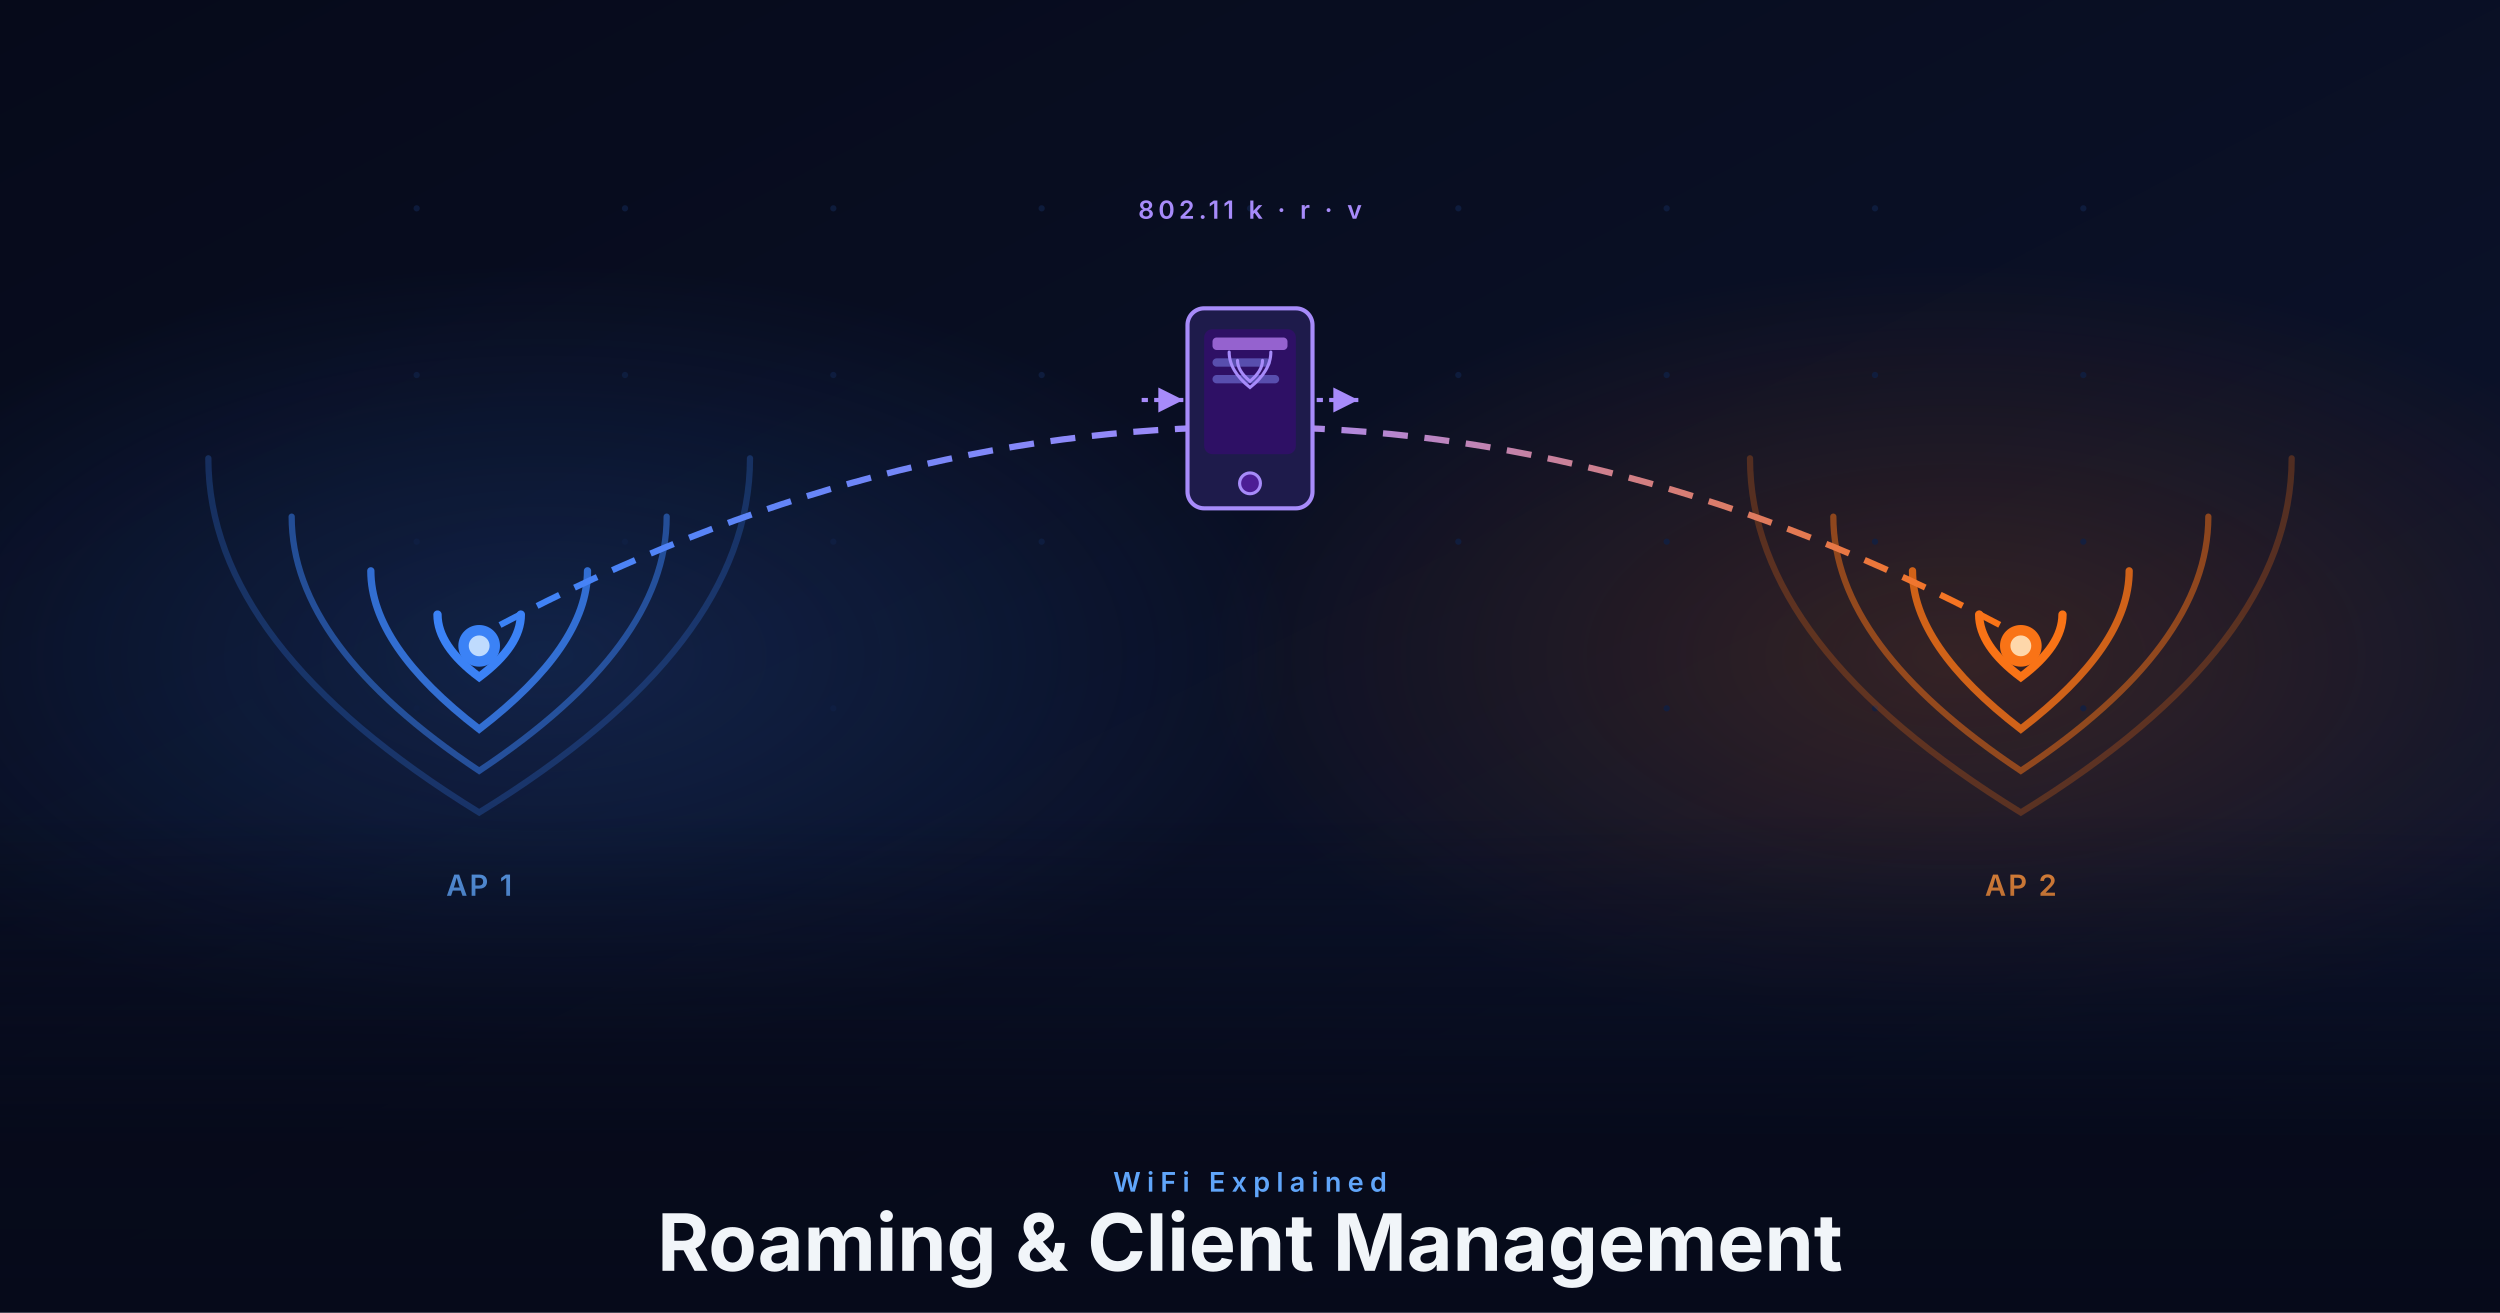
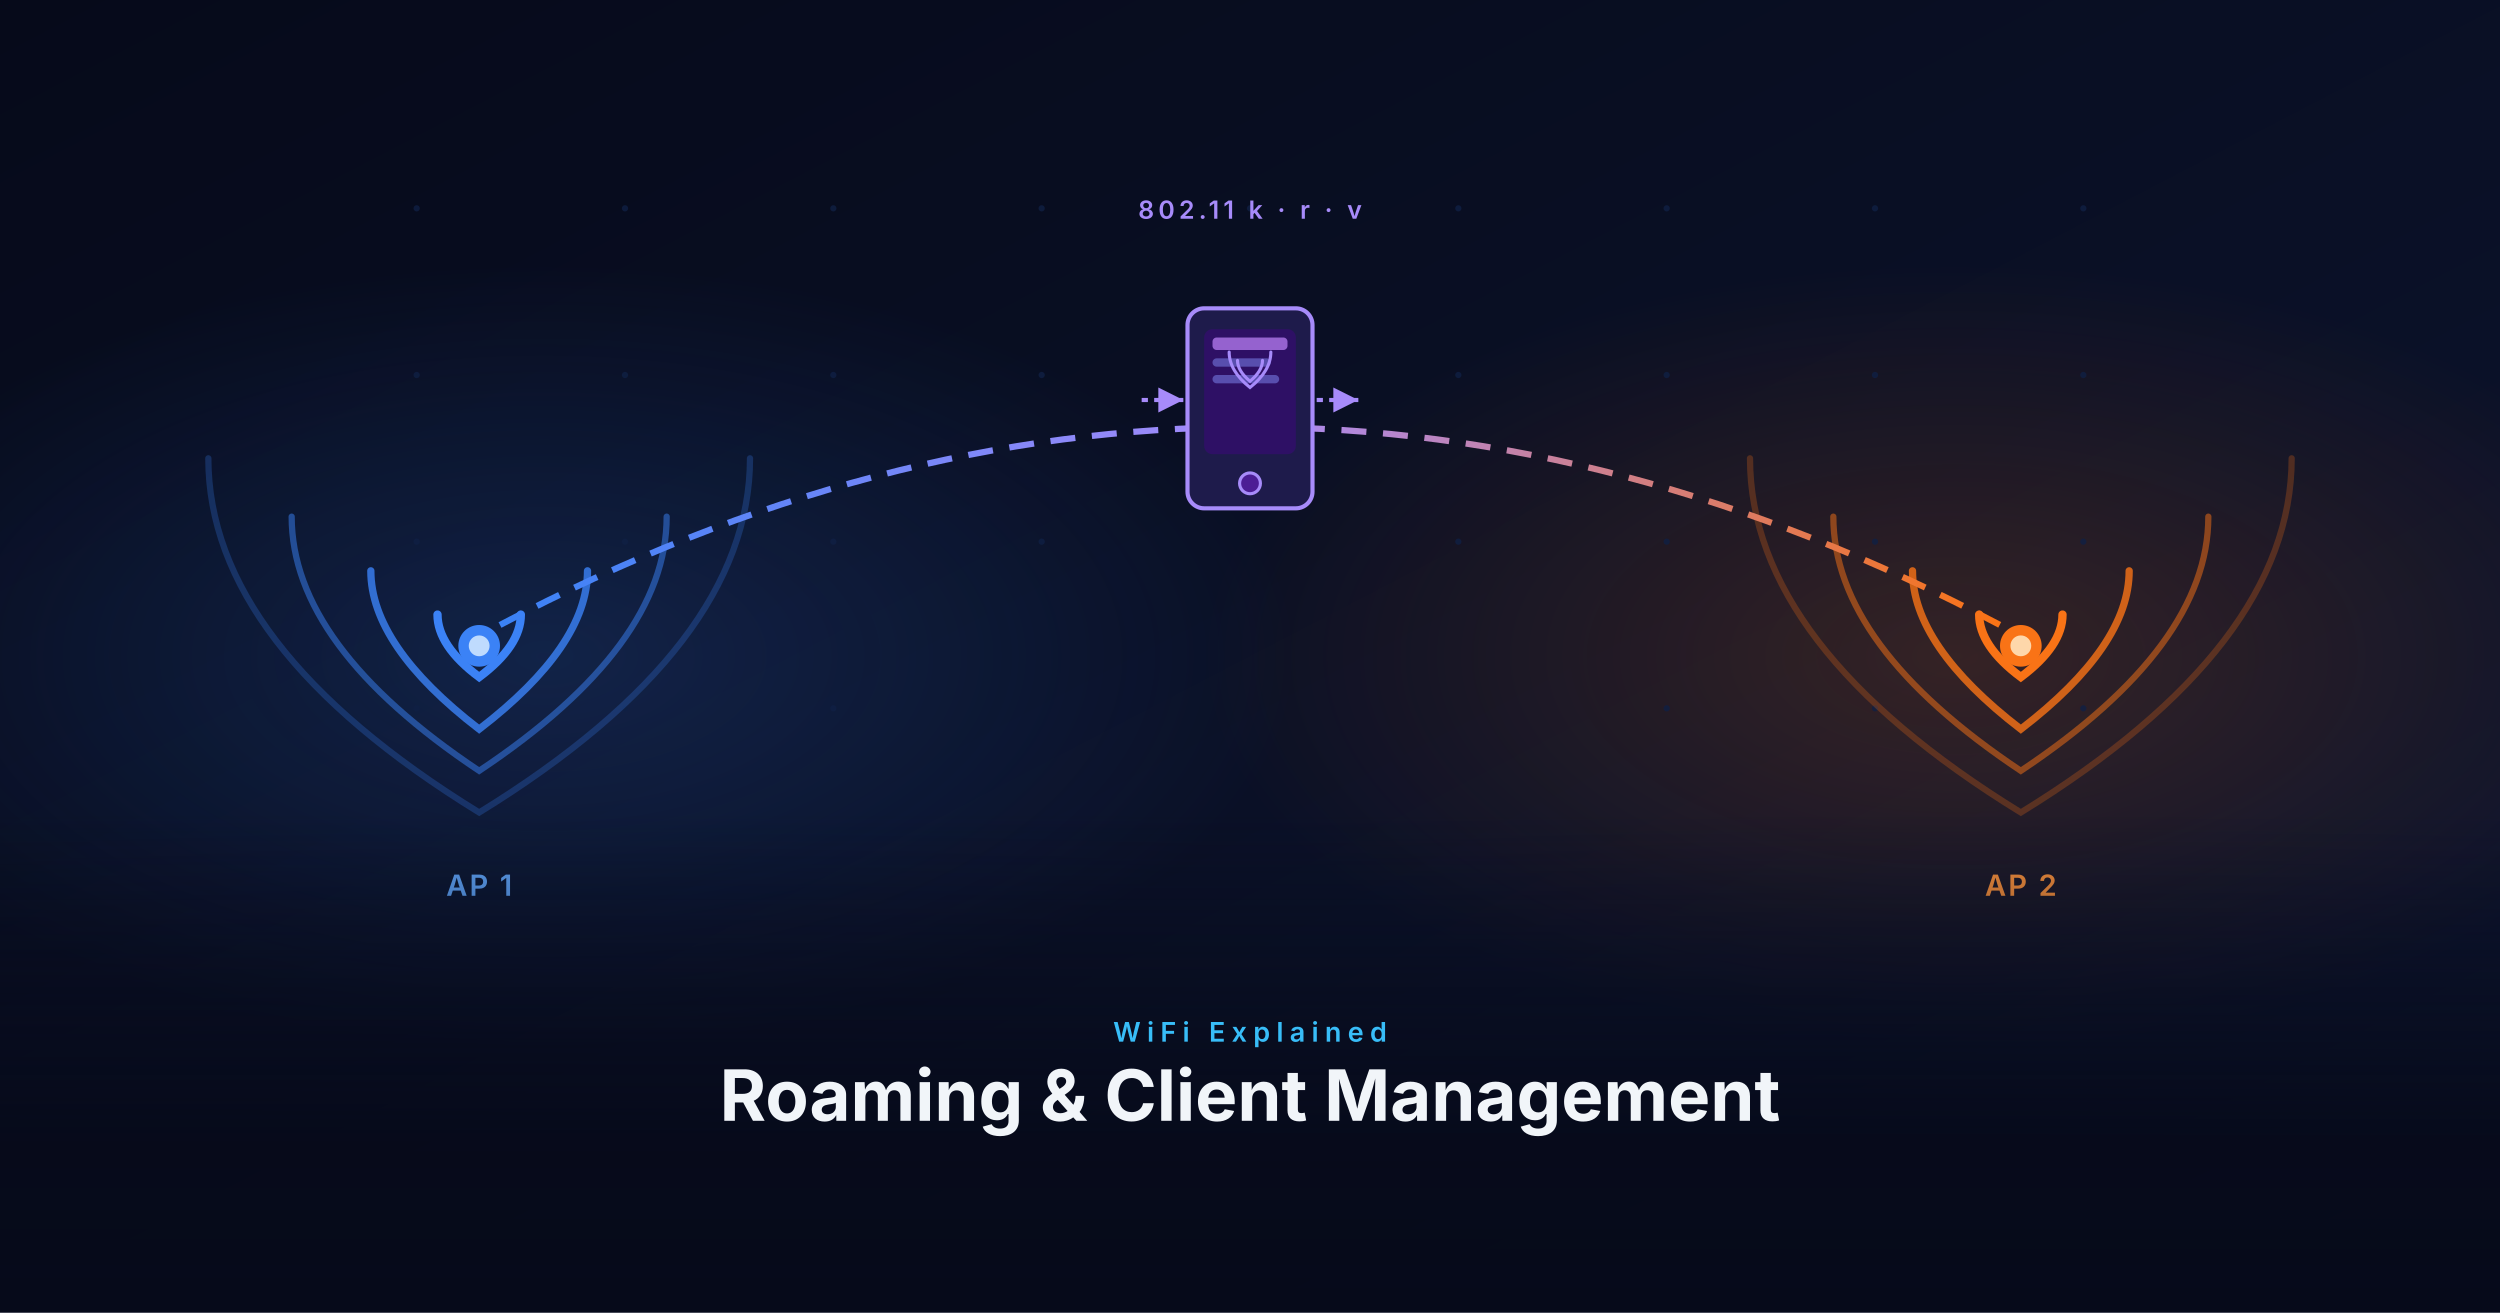
<svg xmlns="http://www.w3.org/2000/svg" viewBox="0 0 1200 630" width="1200" height="630" font-family="system-ui,-apple-system,BlinkMacSystemFont,'Segoe UI',sans-serif">
  <defs>
    <linearGradient id="bg" x1="0" y1="0" x2="1" y2="1">
      <stop offset="0%" stop-color="#060a1a" />
      <stop offset="100%" stop-color="#0d1530" />
    </linearGradient>
    <radialGradient id="glow-left" cx="22%" cy="50%" r="30%">
      <stop offset="0%" stop-color="#3b82f6" stop-opacity="0.18" />
      <stop offset="100%" stop-color="#3b82f6" stop-opacity="0" />
    </radialGradient>
    <radialGradient id="glow-right" cx="78%" cy="50%" r="30%">
      <stop offset="0%" stop-color="#f97316" stop-opacity="0.18" />
      <stop offset="100%" stop-color="#f97316" stop-opacity="0" />
    </radialGradient>
    <linearGradient id="textbg" x1="0" y1="0" x2="0" y2="1">
      <stop offset="0%" stop-color="#060a1a" stop-opacity="0" />
      <stop offset="65%" stop-color="#060a1a" stop-opacity="0.93" />
      <stop offset="100%" stop-color="#060a1a" stop-opacity="1" />
    </linearGradient>
    <linearGradient id="path-grad" x1="0" y1="0" x2="1" y2="0">
      <stop offset="0%" stop-color="#3b82f6" />
      <stop offset="50%" stop-color="#a78bfa" />
      <stop offset="100%" stop-color="#f97316" />
    </linearGradient>
+     <marker id="arrow-purple" markerWidth="6" markerHeight="6" refX="6" refY="3" orient="auto">
+       <path d="M0,0 L0,6 L6,3 z" fill="#a78bfa" />
+     </marker>
  </defs>
  <rect width="1200" height="630" fill="url(#bg)" />
  <rect width="1200" height="630" fill="url(#glow-left)" />
  <rect width="1200" height="630" fill="url(#glow-right)" />
  <g fill="#0f1f44" opacity="0.8">
    <circle cx="200" cy="100" r="1.5" />
    <circle cx="300" cy="100" r="1.5" />
    <circle cx="400" cy="100" r="1.5" />
    <circle cx="500" cy="100" r="1.5" />
    <circle cx="600" cy="100" r="1.5" />
    <circle cx="700" cy="100" r="1.5" />
    <circle cx="800" cy="100" r="1.5" />
    <circle cx="900" cy="100" r="1.5" />
    <circle cx="1000" cy="100" r="1.5" />
    <circle cx="200" cy="180" r="1.5" />
    <circle cx="300" cy="180" r="1.5" />
    <circle cx="400" cy="180" r="1.5" />
    <circle cx="500" cy="180" r="1.5" />
    <circle cx="600" cy="180" r="1.5" />
    <circle cx="700" cy="180" r="1.5" />
    <circle cx="800" cy="180" r="1.5" />
    <circle cx="900" cy="180" r="1.5" />
    <circle cx="1000" cy="180" r="1.5" />
    <circle cx="200" cy="260" r="1.5" />
    <circle cx="300" cy="260" r="1.5" />
    <circle cx="400" cy="260" r="1.5" />
    <circle cx="500" cy="260" r="1.5" />
    <circle cx="700" cy="260" r="1.5" />
    <circle cx="800" cy="260" r="1.5" />
    <circle cx="900" cy="260" r="1.5" />
    <circle cx="1000" cy="260" r="1.5" />
    <circle cx="200" cy="340" r="1.5" />
    <circle cx="300" cy="340" r="1.5" />
    <circle cx="400" cy="340" r="1.5" />
    <circle cx="800" cy="340" r="1.5" />
    <circle cx="900" cy="340" r="1.5" />
    <circle cx="1000" cy="340" r="1.5" />
  </g>
  <g fill="none" stroke="#3b82f6" stroke-linecap="round">
    <path d="M 100,220 Q 100,310 230,390 Q 360,310 360,220" stroke-width="3" stroke-opacity="0.25" />
    <path d="M 140,248 Q 140,310 230,370 Q 320,310 320,248" stroke-width="3" stroke-opacity="0.5" />
    <path d="M 178,274 Q 178,310 230,350 Q 282,310 282,274" stroke-width="3.5" stroke-opacity="0.8" />
    <path d="M 210,295 Q 210,310 230,325 Q 250,310 250,295" stroke-width="4" stroke-opacity="1" />
  </g>
  <circle cx="230" cy="310" r="10" fill="#3b82f6" />
  <circle cx="230" cy="310" r="5" fill="#bfdbfe" />
  <text x="230" y="430" text-anchor="middle" font-size="14" fill="#60a5fa" font-weight="600" letter-spacing="1">AP 1</text>
  <g fill="none" stroke="#f97316" stroke-linecap="round">
    <path d="M 840,220 Q 840,310 970,390 Q 1100,310 1100,220" stroke-width="3" stroke-opacity="0.25" />
    <path d="M 880,248 Q 880,310 970,370 Q 1060,310 1060,248" stroke-width="3" stroke-opacity="0.5" />
    <path d="M 918,274 Q 918,310 970,350 Q 1022,310 1022,274" stroke-width="3.5" stroke-opacity="0.8" />
    <path d="M 950,295 Q 950,310 970,325 Q 990,310 990,295" stroke-width="4" stroke-opacity="1" />
  </g>
  <circle cx="970" cy="310" r="10" fill="#f97316" />
  <circle cx="970" cy="310" r="5" fill="#fed7aa" />
  <text x="970" y="430" text-anchor="middle" font-size="14" fill="#fb923c" font-weight="600" letter-spacing="1">AP 2</text>
  <path d="M 240,300 Q 600,110 960,300" fill="none" stroke="url(#path-grad)" stroke-width="3" stroke-dasharray="12,8" />
  <rect x="570" y="148" width="60" height="96" fill="#1e1b4b" stroke="#a78bfa" stroke-width="2" rx="8" />
  <rect x="578" y="158" width="44" height="60" fill="#2e1065" rx="4" />
  <rect x="582" y="162" width="36" height="6" fill="#c084fc" rx="2" opacity="0.7" />
  <rect x="582" y="172" width="28" height="4" fill="#818cf8" rx="2" opacity="0.5" />
  <rect x="582" y="180" width="32" height="4" fill="#818cf8" rx="2" opacity="0.5" />
  <circle cx="600" cy="232" r="5" fill="#4c1d95" stroke="#a78bfa" stroke-width="1.5" />
  <g fill="none" stroke="#a78bfa" stroke-linecap="round" stroke-width="1.5">
    <path d="M 594,173 Q 594,178 600,183 Q 606,178 606,173" />
    <path d="M 590,169 Q 590,178 600,186 Q 610,178 610,169" />
  </g>
  <path d="M 548,192 L 568,192" fill="none" stroke="#a78bfa" stroke-width="2" stroke-dasharray="3,3" marker-end="url(#arrow-purple)" />
  <path d="M 632,192 L 652,192" fill="none" stroke="#a78bfa" stroke-width="2" stroke-dasharray="3,3" marker-end="url(#arrow-purple)" />
-   <defs>
-     <marker id="arrow-purple" markerWidth="6" markerHeight="6" refX="6" refY="3" orient="auto">
-       <path d="M0,0 L0,6 L6,3 z" fill="#a78bfa" />
-     </marker>
-   </defs>
  <text x="600" y="105" text-anchor="middle" font-size="12" fill="#a78bfa" letter-spacing="2" font-weight="600">802.11 k · r · v</text>
  <rect x="0" y="390" width="1200" height="240" fill="url(#textbg)" />
-   <text x="600" y="572" text-anchor="middle" font-size="13" fill="#60a5fa" letter-spacing="3" font-weight="600">WiFi Explained</text>
-   <text x="600" y="610" text-anchor="middle" font-size="38" font-weight="700" fill="#f1f5f9">Roaming &amp; Client Management</text>
+   <text x="600" y="500" text-anchor="middle" font-size="13" fill="#38bdf8" letter-spacing="3" font-weight="600">WiFi Explained</text>
+   <text x="600" y="538" text-anchor="middle" font-size="34" font-weight="700" fill="#f1f5f9">Roaming &amp; Client Management</text>
</svg>
